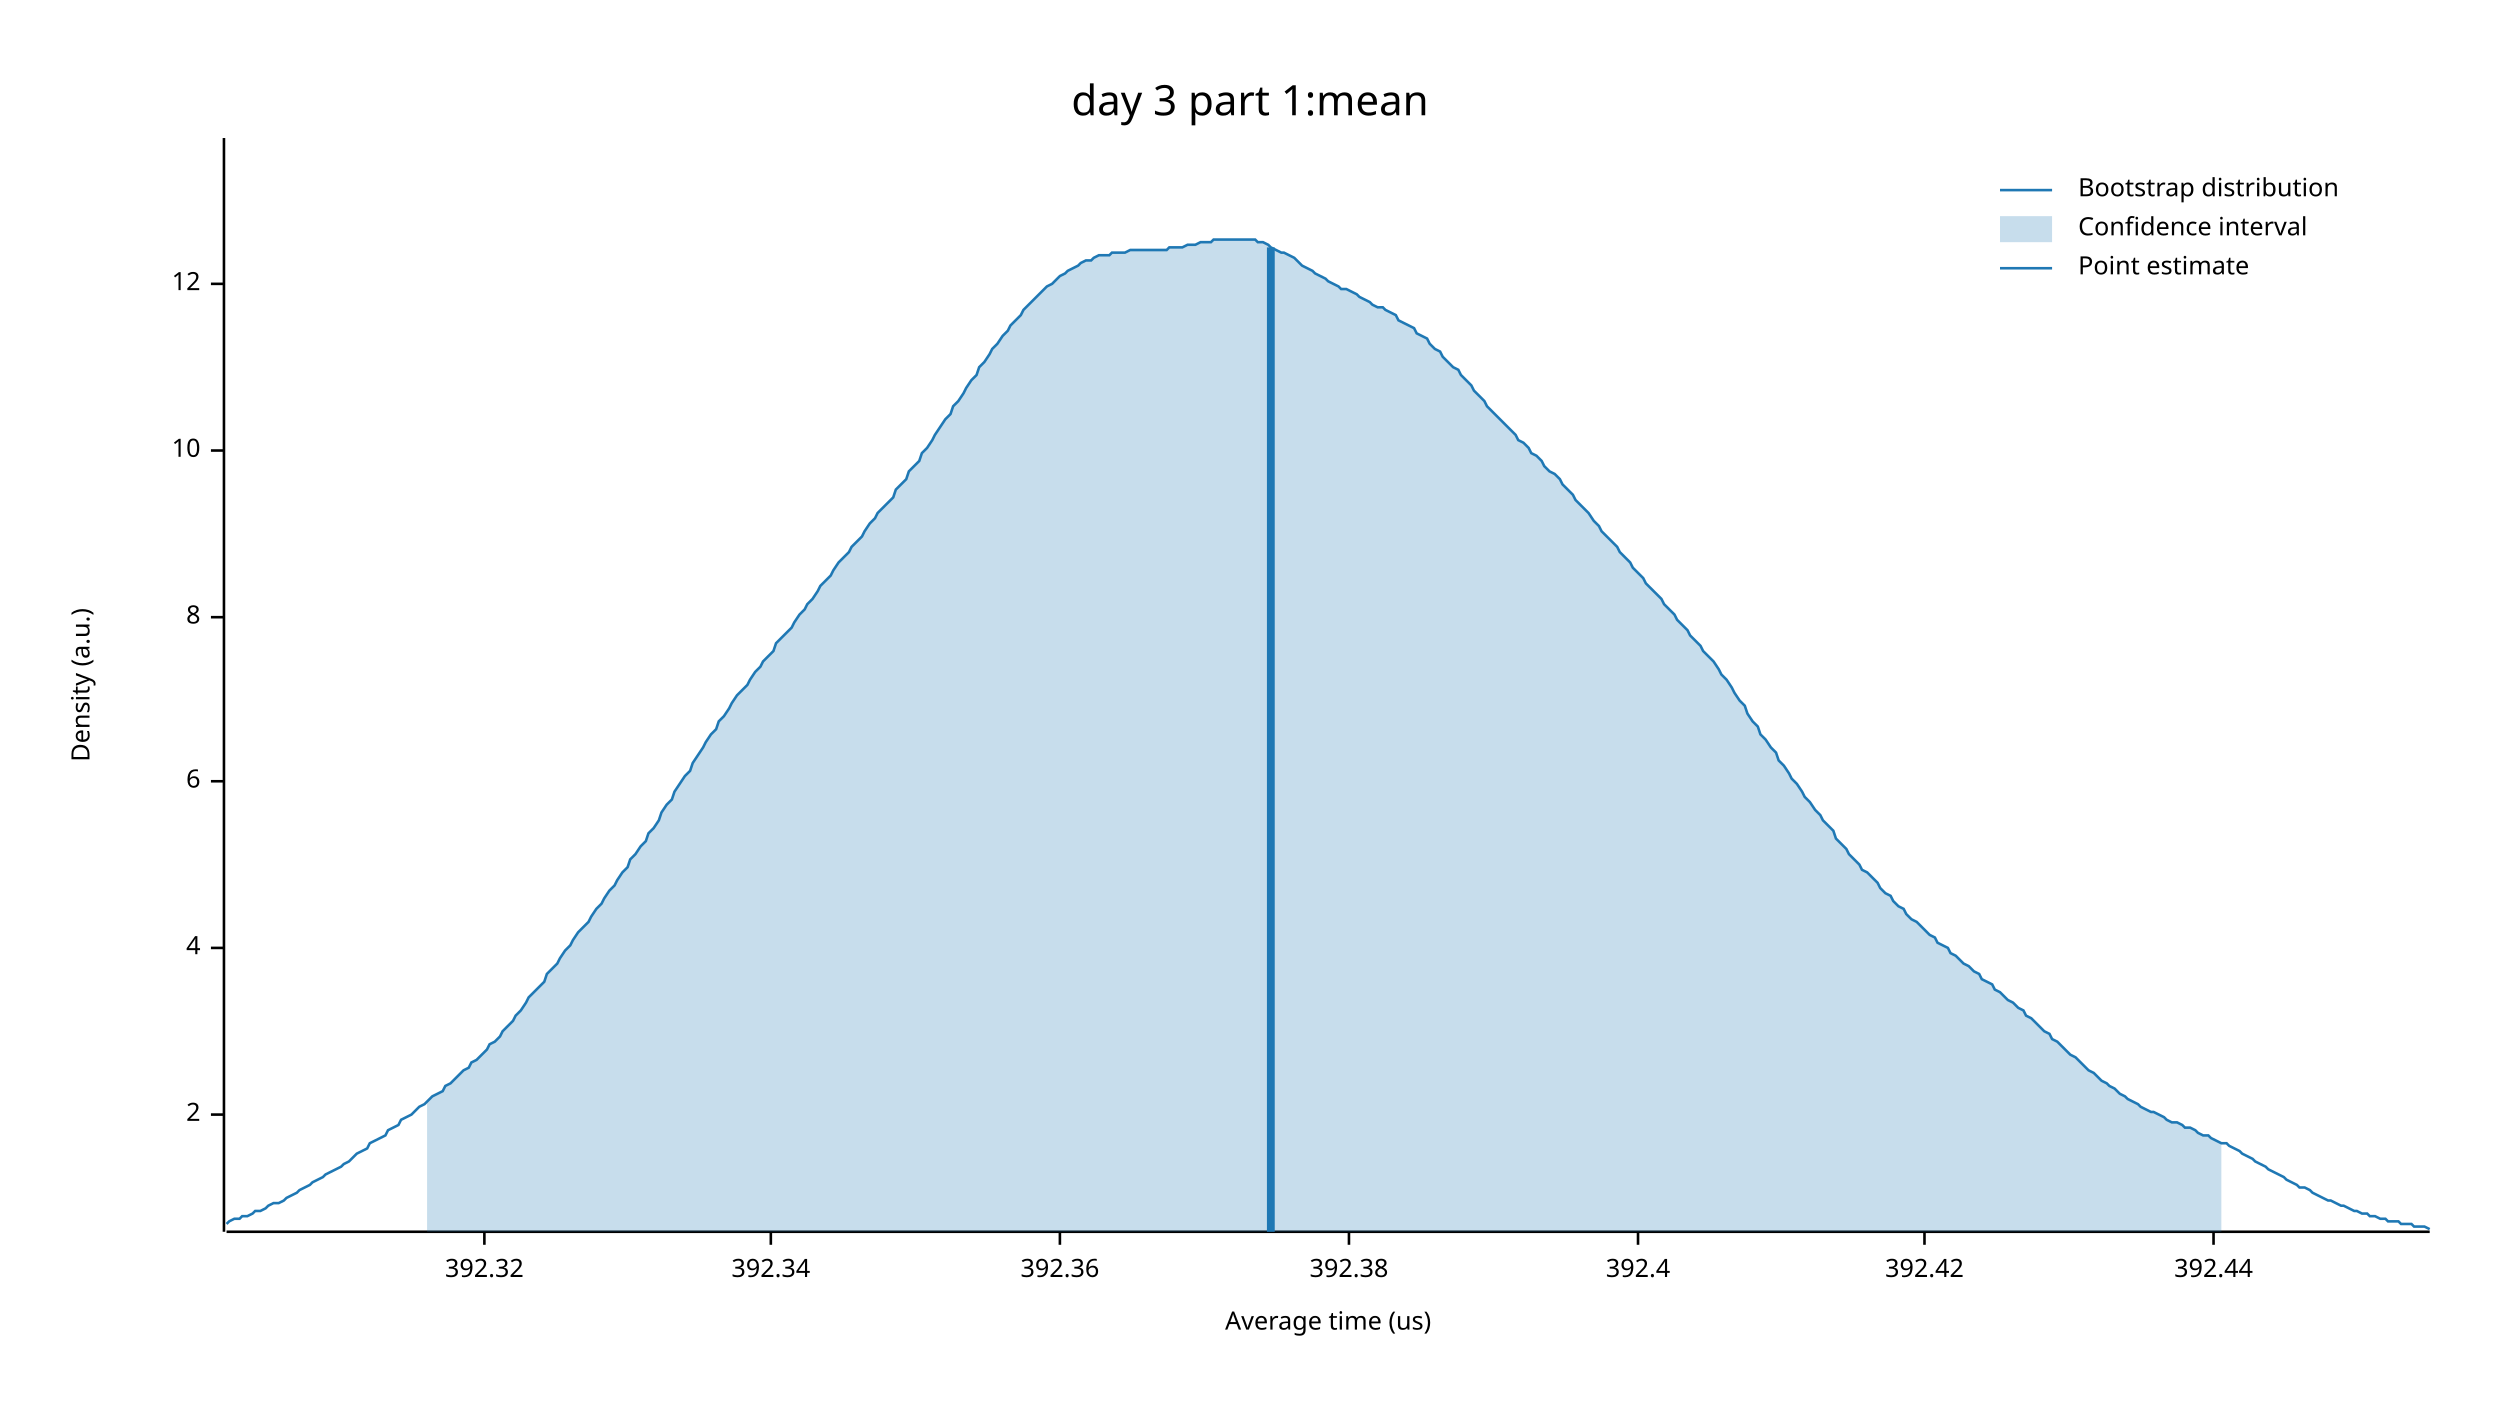
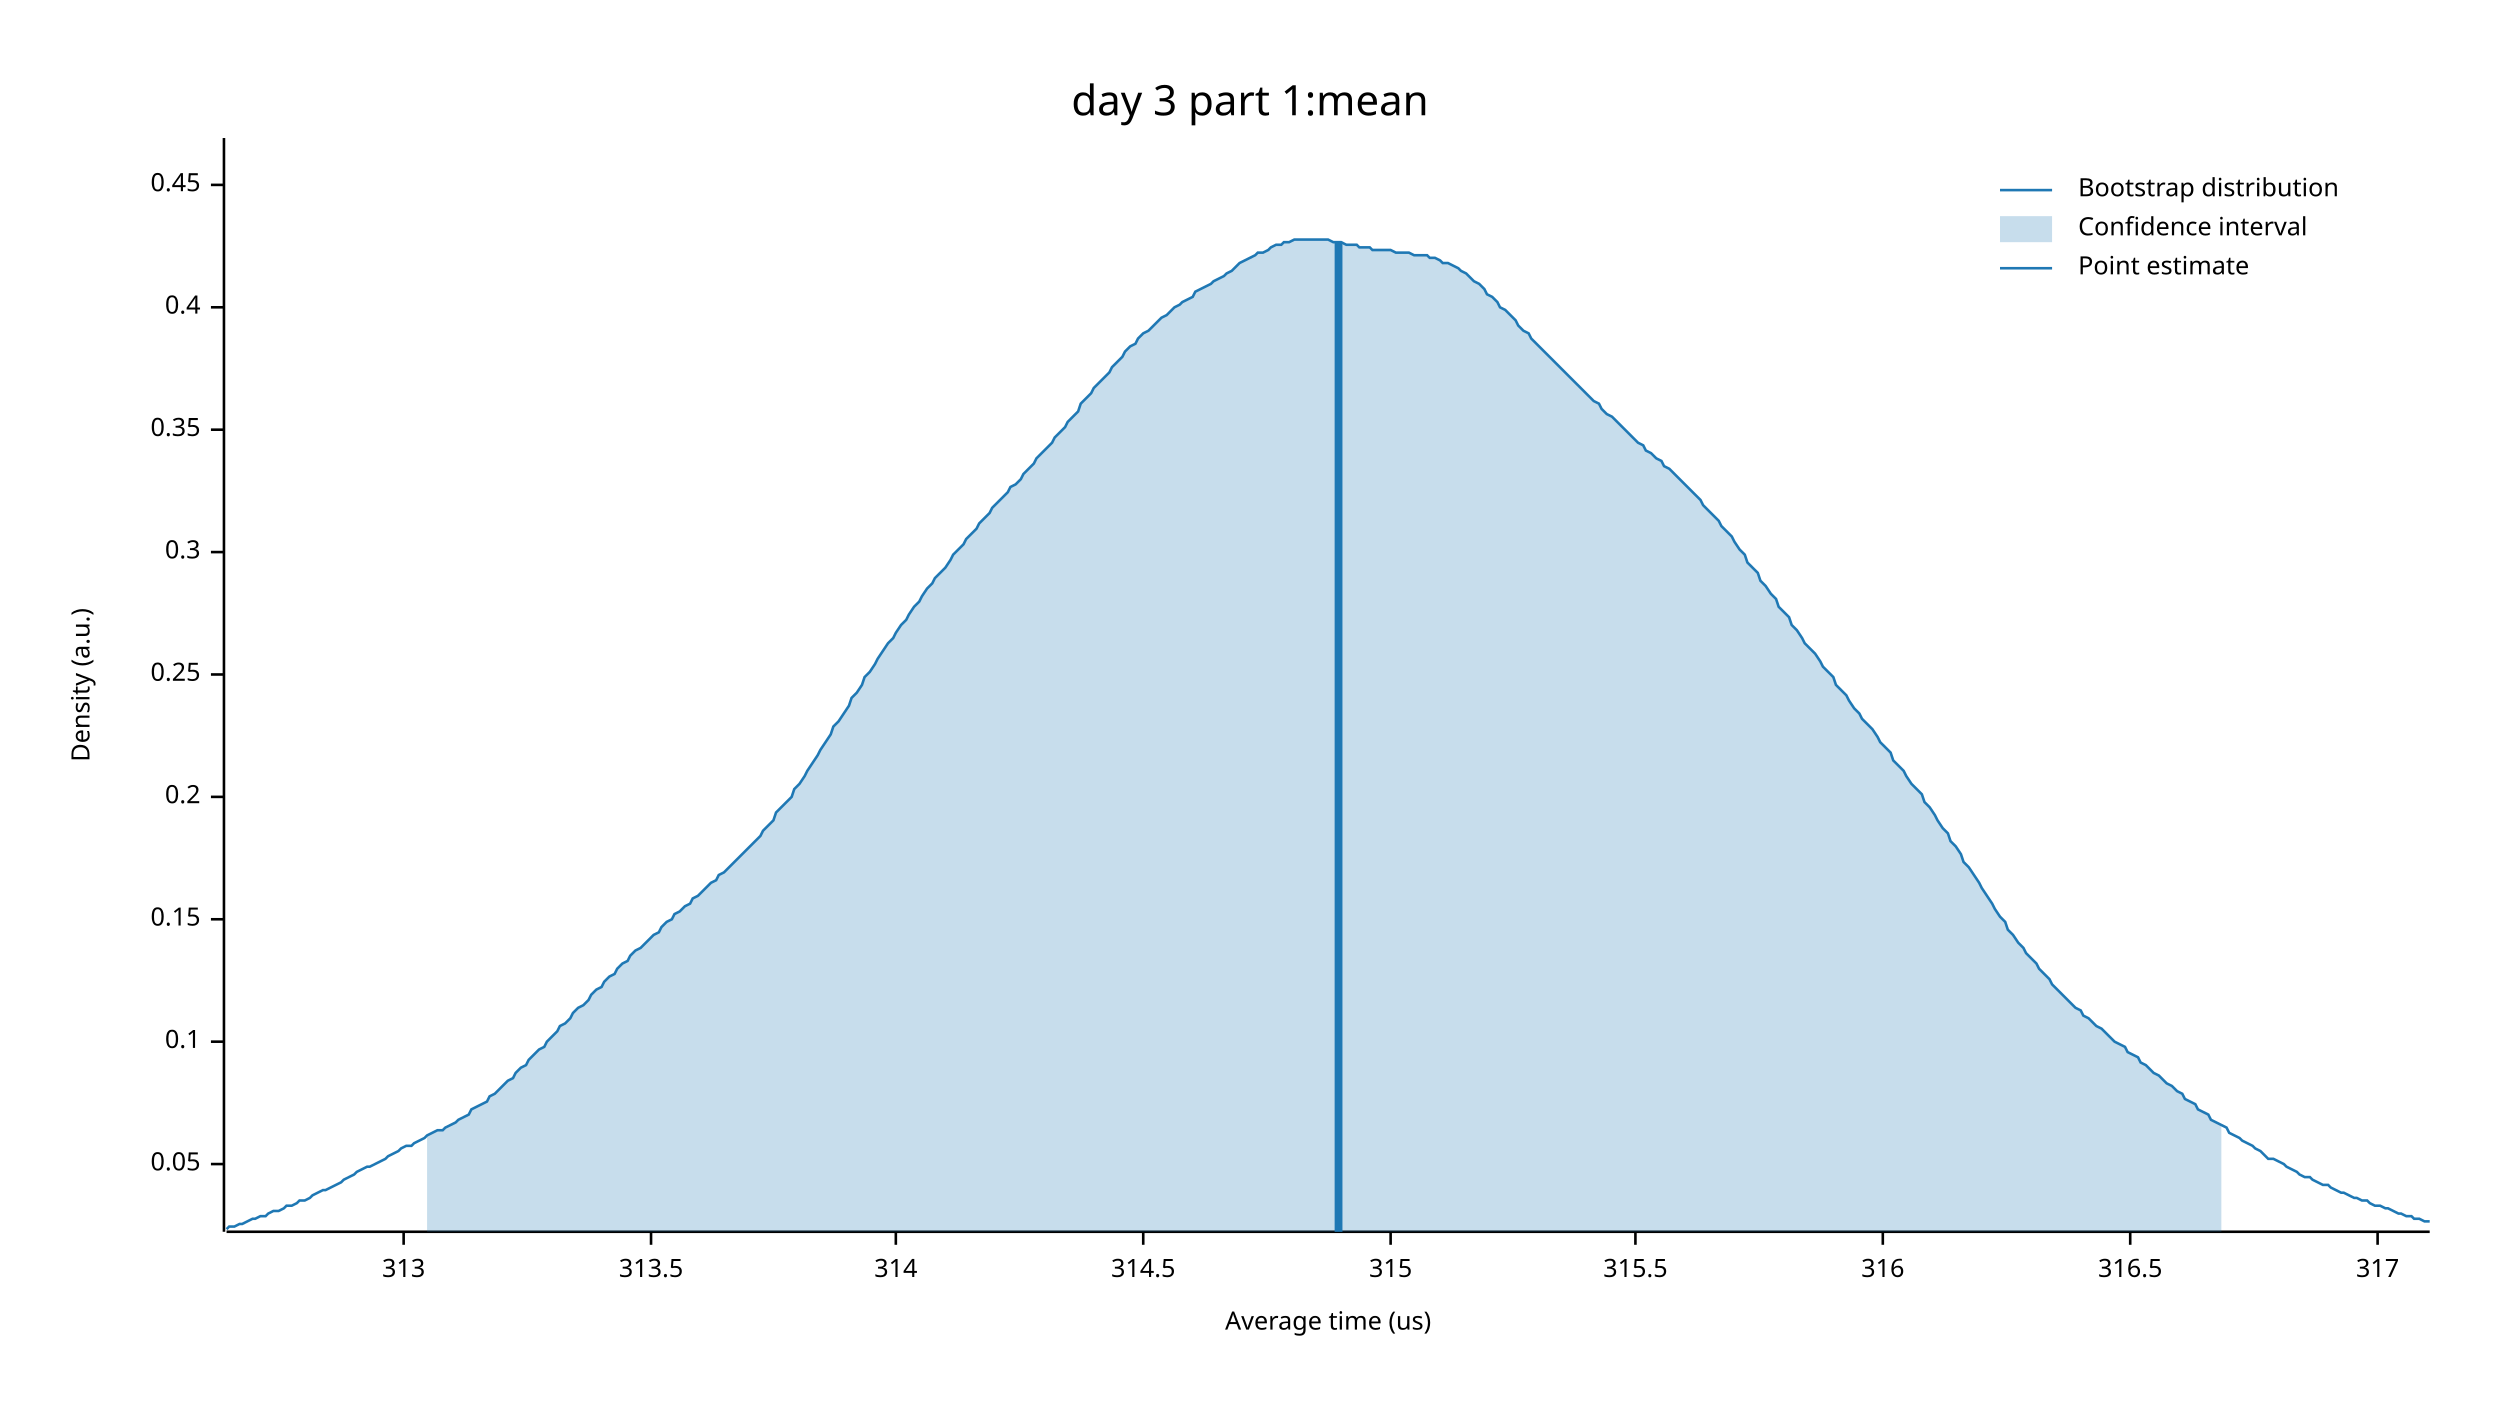
<svg xmlns="http://www.w3.org/2000/svg" width="960" height="540" viewBox="0 0 960 540">
  <text x="480" y="32" dy="0.76em" text-anchor="middle" font-family="sans-serif" font-size="16.129" opacity="1" fill="#000000">
day 3 part 1:mean
</text>
  <text x="27" y="263" dy="0.76em" text-anchor="middle" font-family="sans-serif" font-size="9.677" opacity="1" fill="#000000" transform="rotate(270, 27, 263)">
Density (a.u.)
</text>
  <text x="510" y="513" dy="-0.5ex" text-anchor="middle" font-family="sans-serif" font-size="9.677" opacity="1" fill="#000000">
Average time (us)
</text>
  <polyline fill="none" opacity="1" stroke="#000000" stroke-width="1" points="86,53 86,473 " />
-   <text x="77" y="428" dy="0.5ex" text-anchor="end" font-family="sans-serif" font-size="9.677" opacity="1" fill="#000000">
- 2
+   <text x="77" y="447" dy="0.5ex" text-anchor="end" font-family="sans-serif" font-size="9.677" opacity="1" fill="#000000">
+ 0.05
</text>
-   <polyline fill="none" opacity="1" stroke="#000000" stroke-width="1" points="81,428 86,428 " />
-   <text x="77" y="364" dy="0.5ex" text-anchor="end" font-family="sans-serif" font-size="9.677" opacity="1" fill="#000000">
- 4
+   <polyline fill="none" opacity="1" stroke="#000000" stroke-width="1" points="81,447 86,447 " />
+   <text x="77" y="400" dy="0.5ex" text-anchor="end" font-family="sans-serif" font-size="9.677" opacity="1" fill="#000000">
+ 0.1
</text>
-   <polyline fill="none" opacity="1" stroke="#000000" stroke-width="1" points="81,364 86,364 " />
-   <text x="77" y="300" dy="0.5ex" text-anchor="end" font-family="sans-serif" font-size="9.677" opacity="1" fill="#000000">
- 6
+   <polyline fill="none" opacity="1" stroke="#000000" stroke-width="1" points="81,400 86,400 " />
+   <text x="77" y="353" dy="0.5ex" text-anchor="end" font-family="sans-serif" font-size="9.677" opacity="1" fill="#000000">
+ 0.15
</text>
-   <polyline fill="none" opacity="1" stroke="#000000" stroke-width="1" points="81,300 86,300 " />
-   <text x="77" y="237" dy="0.5ex" text-anchor="end" font-family="sans-serif" font-size="9.677" opacity="1" fill="#000000">
- 8
+   <polyline fill="none" opacity="1" stroke="#000000" stroke-width="1" points="81,353 86,353 " />
+   <text x="77" y="306" dy="0.5ex" text-anchor="end" font-family="sans-serif" font-size="9.677" opacity="1" fill="#000000">
+ 0.2
</text>
-   <polyline fill="none" opacity="1" stroke="#000000" stroke-width="1" points="81,237 86,237 " />
-   <text x="77" y="173" dy="0.5ex" text-anchor="end" font-family="sans-serif" font-size="9.677" opacity="1" fill="#000000">
- 10
+   <polyline fill="none" opacity="1" stroke="#000000" stroke-width="1" points="81,306 86,306 " />
+   <text x="77" y="259" dy="0.5ex" text-anchor="end" font-family="sans-serif" font-size="9.677" opacity="1" fill="#000000">
+ 0.25
</text>
-   <polyline fill="none" opacity="1" stroke="#000000" stroke-width="1" points="81,173 86,173 " />
-   <text x="77" y="109" dy="0.5ex" text-anchor="end" font-family="sans-serif" font-size="9.677" opacity="1" fill="#000000">
- 12
+   <polyline fill="none" opacity="1" stroke="#000000" stroke-width="1" points="81,259 86,259 " />
+   <text x="77" y="212" dy="0.5ex" text-anchor="end" font-family="sans-serif" font-size="9.677" opacity="1" fill="#000000">
+ 0.3
</text>
-   <polyline fill="none" opacity="1" stroke="#000000" stroke-width="1" points="81,109 86,109 " />
+   <polyline fill="none" opacity="1" stroke="#000000" stroke-width="1" points="81,212 86,212 " />
+   <text x="77" y="165" dy="0.5ex" text-anchor="end" font-family="sans-serif" font-size="9.677" opacity="1" fill="#000000">
+ 0.35
+ </text>
+   <polyline fill="none" opacity="1" stroke="#000000" stroke-width="1" points="81,165 86,165 " />
+   <text x="77" y="118" dy="0.5ex" text-anchor="end" font-family="sans-serif" font-size="9.677" opacity="1" fill="#000000">
+ 0.4
+ </text>
+   <polyline fill="none" opacity="1" stroke="#000000" stroke-width="1" points="81,118 86,118 " />
+   <text x="77" y="71" dy="0.5ex" text-anchor="end" font-family="sans-serif" font-size="9.677" opacity="1" fill="#000000">
+ 0.45
+ </text>
+   <polyline fill="none" opacity="1" stroke="#000000" stroke-width="1" points="81,71 86,71 " />
  <polyline fill="none" opacity="1" stroke="#000000" stroke-width="1" points="87,473 933,473 " />
-   <text x="186" y="483" dy="0.76em" text-anchor="middle" font-family="sans-serif" font-size="9.677" opacity="1" fill="#000000">
- 392.32
+   <text x="155" y="483" dy="0.76em" text-anchor="middle" font-family="sans-serif" font-size="9.677" opacity="1" fill="#000000">
+ 313
</text>
-   <polyline fill="none" opacity="1" stroke="#000000" stroke-width="1" points="186,473 186,478 " />
-   <text x="296" y="483" dy="0.76em" text-anchor="middle" font-family="sans-serif" font-size="9.677" opacity="1" fill="#000000">
- 392.34
+   <polyline fill="none" opacity="1" stroke="#000000" stroke-width="1" points="155,473 155,478 " />
+   <text x="250" y="483" dy="0.76em" text-anchor="middle" font-family="sans-serif" font-size="9.677" opacity="1" fill="#000000">
+ 313.5
</text>
-   <polyline fill="none" opacity="1" stroke="#000000" stroke-width="1" points="296,473 296,478 " />
-   <text x="407" y="483" dy="0.76em" text-anchor="middle" font-family="sans-serif" font-size="9.677" opacity="1" fill="#000000">
- 392.36
+   <polyline fill="none" opacity="1" stroke="#000000" stroke-width="1" points="250,473 250,478 " />
+   <text x="344" y="483" dy="0.76em" text-anchor="middle" font-family="sans-serif" font-size="9.677" opacity="1" fill="#000000">
+ 314
</text>
-   <polyline fill="none" opacity="1" stroke="#000000" stroke-width="1" points="407,473 407,478 " />
-   <text x="518" y="483" dy="0.76em" text-anchor="middle" font-family="sans-serif" font-size="9.677" opacity="1" fill="#000000">
- 392.38
+   <polyline fill="none" opacity="1" stroke="#000000" stroke-width="1" points="344,473 344,478 " />
+   <text x="439" y="483" dy="0.76em" text-anchor="middle" font-family="sans-serif" font-size="9.677" opacity="1" fill="#000000">
+ 314.5
</text>
-   <polyline fill="none" opacity="1" stroke="#000000" stroke-width="1" points="518,473 518,478 " />
-   <text x="629" y="483" dy="0.76em" text-anchor="middle" font-family="sans-serif" font-size="9.677" opacity="1" fill="#000000">
- 392.4
+   <polyline fill="none" opacity="1" stroke="#000000" stroke-width="1" points="439,473 439,478 " />
+   <text x="534" y="483" dy="0.76em" text-anchor="middle" font-family="sans-serif" font-size="9.677" opacity="1" fill="#000000">
+ 315
</text>
-   <polyline fill="none" opacity="1" stroke="#000000" stroke-width="1" points="629,473 629,478 " />
-   <text x="739" y="483" dy="0.76em" text-anchor="middle" font-family="sans-serif" font-size="9.677" opacity="1" fill="#000000">
- 392.42
+   <polyline fill="none" opacity="1" stroke="#000000" stroke-width="1" points="534,473 534,478 " />
+   <text x="628" y="483" dy="0.76em" text-anchor="middle" font-family="sans-serif" font-size="9.677" opacity="1" fill="#000000">
+ 315.5
</text>
-   <polyline fill="none" opacity="1" stroke="#000000" stroke-width="1" points="739,473 739,478 " />
-   <text x="850" y="483" dy="0.76em" text-anchor="middle" font-family="sans-serif" font-size="9.677" opacity="1" fill="#000000">
- 392.44
+   <polyline fill="none" opacity="1" stroke="#000000" stroke-width="1" points="628,473 628,478 " />
+   <text x="723" y="483" dy="0.76em" text-anchor="middle" font-family="sans-serif" font-size="9.677" opacity="1" fill="#000000">
+ 316
</text>
-   <polyline fill="none" opacity="1" stroke="#000000" stroke-width="1" points="850,473 850,478 " />
-   <polyline fill="none" opacity="1" stroke="#1F78B4" stroke-width="1" points="87,470 88,469 90,468 92,468 93,467 95,467 97,466 98,465 100,465 102,464 103,463 105,462 107,462 109,461 110,460 112,459 114,458 115,457 117,456 119,455 120,454 122,453 124,452 125,451 127,450 129,449 131,448 132,447 134,446 136,444 137,443 139,442 141,441 142,439 144,438 146,437 148,436 149,434 151,433 153,432 154,430 156,429 158,428 159,427 161,425 163,424 164,423 166,421 168,420 170,419 171,417 173,416 175,414 176,413 178,411 180,410 181,408 183,407 185,405 187,403 188,401 190,400 192,398 193,396 195,394 197,392 198,390 200,388 202,385 203,383 205,381 207,379 209,377 210,374 212,372 214,370 215,368 217,365 219,363 220,361 222,358 224,356 226,354 227,352 229,349 231,347 232,345 234,342 236,340 237,338 239,335 241,333 242,330 244,328 246,325 248,323 249,320 251,318 253,315 254,312 256,309 258,307 259,304 261,301 263,298 265,296 266,293 268,290 270,287 271,285 273,282 275,280 276,277 278,275 280,272 281,270 283,267 285,265 287,263 288,261 290,258 292,256 293,254 295,252 297,250 298,247 300,245 302,243 304,241 305,239 307,236 309,234 310,232 312,230 314,227 315,225 317,223 319,221 320,219 322,216 324,214 326,212 327,210 329,208 331,206 332,204 334,201 336,199 337,197 339,195 341,193 343,191 344,188 346,186 348,184 349,181 351,179 353,177 354,174 356,172 358,169 359,167 361,164 363,161 365,159 366,156 368,154 370,151 371,149 373,146 375,144 376,141 378,139 380,136 381,134 383,132 385,129 387,127 388,125 390,123 392,121 393,119 395,117 397,115 398,114 400,112 402,110 404,109 405,108 407,106 409,105 410,104 412,103 414,102 415,101 417,100 419,100 420,99 422,98 424,98 426,98 427,97 429,97 431,97 432,97 434,96 436,96 437,96 439,96 441,96 443,96 444,96 446,96 448,96 449,95 451,95 453,95 454,95 456,94 458,94 459,94 461,93 463,93 465,93 466,92 468,92 470,92 471,92 473,92 475,92 476,92 478,92 480,92 482,92 483,93 485,93 487,94 488,95 490,96 492,97 493,97 495,98 497,99 498,100 500,102 502,103 504,104 505,105 507,106 509,107 510,108 512,109 514,110 515,111 517,111 519,112 521,113 522,114 524,115 526,116 527,117 529,118 531,118 532,119 534,120 536,121 537,123 539,124 541,125 543,126 544,128 546,129 548,130 549,132 551,134 553,135 554,137 556,139 558,141 560,142 561,144 563,146 565,148 566,150 568,152 570,154 571,156 573,158 575,160 576,161 578,163 580,165 582,167 583,169 585,170 587,172 588,174 590,175 592,177 593,179 595,181 597,182 599,184 600,186 602,188 604,190 605,192 607,194 609,196 610,197 612,200 614,202 615,204 617,206 619,208 621,210 622,212 624,214 626,216 627,218 629,220 631,222 632,224 634,226 636,228 638,230 639,232 641,234 643,236 644,238 646,240 648,242 649,244 651,246 653,248 654,250 656,252 658,254 660,257 661,259 663,261 665,264 666,266 668,269 670,271 671,274 673,277 675,279 676,282 678,284 680,287 682,289 683,292 685,294 687,297 688,299 690,301 692,304 693,306 695,308 697,311 699,313 700,315 702,317 704,319 705,322 707,324 709,326 710,328 712,330 714,332 715,334 717,335 719,337 721,339 722,341 724,343 726,344 727,346 729,348 731,349 732,351 734,353 736,354 738,356 739,357 741,359 743,360 744,362 746,363 748,364 749,366 751,367 753,369 754,370 756,371 758,373 760,374 761,376 763,377 765,378 766,380 768,381 770,383 771,384 773,385 775,387 777,388 778,390 780,391 782,393 783,394 785,396 787,397 788,399 790,400 792,402 793,403 795,405 797,406 799,408 800,409 802,411 804,412 805,413 807,415 809,416 810,417 812,418 814,420 816,421 817,422 819,423 821,424 822,425 824,426 826,427 827,427 829,428 831,429 832,430 834,431 836,431 838,432 839,433 841,433 843,434 844,435 846,436 848,436 849,437 851,438 853,439 855,439 856,440 858,441 860,442 861,443 863,444 865,445 866,446 868,447 870,448 871,449 873,450 875,451 877,452 878,453 880,454 882,455 883,456 885,456 887,457 888,458 890,459 892,460 894,461 895,461 897,462 899,463 900,463 902,464 904,465 905,465 907,466 909,466 910,467 912,467 914,468 916,468 917,469 919,469 921,469 922,470 924,470 926,470 927,471 929,471 931,471 933,472 " />
-   <polygon opacity="0.25" fill="#1F78B4" points="164,423 166,421 168,420 170,419 171,417 173,416 175,414 176,413 178,411 180,410 181,408 183,407 185,405 187,403 188,401 190,400 192,398 193,396 195,394 197,392 198,390 200,388 202,385 203,383 205,381 207,379 209,377 210,374 212,372 214,370 215,368 217,365 219,363 220,361 222,358 224,356 226,354 227,352 229,349 231,347 232,345 234,342 236,340 237,338 239,335 241,333 242,330 244,328 246,325 248,323 249,320 251,318 253,315 254,312 256,309 258,307 259,304 261,301 263,298 265,296 266,293 268,290 270,287 271,285 273,282 275,280 276,277 278,275 280,272 281,270 283,267 285,265 287,263 288,261 290,258 292,256 293,254 295,252 297,250 298,247 300,245 302,243 304,241 305,239 307,236 309,234 310,232 312,230 314,227 315,225 317,223 319,221 320,219 322,216 324,214 326,212 327,210 329,208 331,206 332,204 334,201 336,199 337,197 339,195 341,193 343,191 344,188 346,186 348,184 349,181 351,179 353,177 354,174 356,172 358,169 359,167 361,164 363,161 365,159 366,156 368,154 370,151 371,149 373,146 375,144 376,141 378,139 380,136 381,134 383,132 385,129 387,127 388,125 390,123 392,121 393,119 395,117 397,115 398,114 400,112 402,110 404,109 405,108 407,106 409,105 410,104 412,103 414,102 415,101 417,100 419,100 420,99 422,98 424,98 426,98 427,97 429,97 431,97 432,97 434,96 436,96 437,96 439,96 441,96 443,96 444,96 446,96 448,96 449,95 451,95 453,95 454,95 456,94 458,94 459,94 461,93 463,93 465,93 466,92 468,92 470,92 471,92 473,92 475,92 476,92 478,92 480,92 482,92 483,93 485,93 487,94 488,95 490,96 492,97 493,97 495,98 497,99 498,100 500,102 502,103 504,104 505,105 507,106 509,107 510,108 512,109 514,110 515,111 517,111 519,112 521,113 522,114 524,115 526,116 527,117 529,118 531,118 532,119 534,120 536,121 537,123 539,124 541,125 543,126 544,128 546,129 548,130 549,132 551,134 553,135 554,137 556,139 558,141 560,142 561,144 563,146 565,148 566,150 568,152 570,154 571,156 573,158 575,160 576,161 578,163 580,165 582,167 583,169 585,170 587,172 588,174 590,175 592,177 593,179 595,181 597,182 599,184 600,186 602,188 604,190 605,192 607,194 609,196 610,197 612,200 614,202 615,204 617,206 619,208 621,210 622,212 624,214 626,216 627,218 629,220 631,222 632,224 634,226 636,228 638,230 639,232 641,234 643,236 644,238 646,240 648,242 649,244 651,246 653,248 654,250 656,252 658,254 660,257 661,259 663,261 665,264 666,266 668,269 670,271 671,274 673,277 675,279 676,282 678,284 680,287 682,289 683,292 685,294 687,297 688,299 690,301 692,304 693,306 695,308 697,311 699,313 700,315 702,317 704,319 705,322 707,324 709,326 710,328 712,330 714,332 715,334 717,335 719,337 721,339 722,341 724,343 726,344 727,346 729,348 731,349 732,351 734,353 736,354 738,356 739,357 741,359 743,360 744,362 746,363 748,364 749,366 751,367 753,369 754,370 756,371 758,373 760,374 761,376 763,377 765,378 766,380 768,381 770,383 771,384 773,385 775,387 777,388 778,390 780,391 782,393 783,394 785,396 787,397 788,399 790,400 792,402 793,403 795,405 797,406 799,408 800,409 802,411 804,412 805,413 807,415 809,416 810,417 812,418 814,420 816,421 817,422 819,423 821,424 822,425 824,426 826,427 827,427 829,428 831,429 832,430 834,431 836,431 838,432 839,433 841,433 843,434 844,435 846,436 848,436 849,437 851,438 853,439 853,473 164,473 " />
-   <polyline fill="none" opacity="1" stroke="#1F78B4" stroke-width="3" points="488,473 488,95 " />
+   <polyline fill="none" opacity="1" stroke="#000000" stroke-width="1" points="723,473 723,478 " />
+   <text x="818" y="483" dy="0.76em" text-anchor="middle" font-family="sans-serif" font-size="9.677" opacity="1" fill="#000000">
+ 316.5
+ </text>
+   <polyline fill="none" opacity="1" stroke="#000000" stroke-width="1" points="818,473 818,478 " />
+   <text x="913" y="483" dy="0.76em" text-anchor="middle" font-family="sans-serif" font-size="9.677" opacity="1" fill="#000000">
+ 317
+ </text>
+   <polyline fill="none" opacity="1" stroke="#000000" stroke-width="1" points="913,473 913,478 " />
+   <polyline fill="none" opacity="1" stroke="#1F78B4" stroke-width="1" points="87,472 88,471 90,471 92,470 93,470 95,469 97,468 98,468 100,467 102,467 103,466 105,465 107,465 109,464 110,463 112,463 114,462 115,461 117,461 119,460 120,459 122,458 124,457 125,457 127,456 129,455 131,454 132,453 134,452 136,451 137,450 139,449 141,448 142,448 144,447 146,446 148,445 149,444 151,443 153,442 154,441 156,440 158,440 159,439 161,438 163,437 164,436 166,435 168,434 170,434 171,433 173,432 175,431 176,430 178,429 180,428 181,426 183,425 185,424 187,423 188,421 190,420 192,418 193,417 195,415 197,414 198,412 200,410 202,409 203,407 205,405 207,403 209,402 210,400 212,398 214,396 215,394 217,393 219,391 220,389 222,387 224,386 226,384 227,382 229,380 231,379 232,377 234,375 236,374 237,372 239,370 241,369 242,367 244,365 246,364 248,362 249,361 251,359 253,358 254,356 256,354 258,353 259,351 261,350 263,348 265,347 266,345 268,344 270,342 271,341 273,339 275,338 276,336 278,335 280,333 281,332 283,330 285,328 287,326 288,325 290,323 292,321 293,319 295,317 297,315 298,312 300,310 302,308 304,306 305,303 307,301 309,298 310,296 312,293 314,290 315,288 317,285 319,282 320,279 322,277 324,274 326,271 327,268 329,266 331,263 332,260 334,258 336,255 337,253 339,250 341,247 343,245 344,243 346,240 348,238 349,236 351,233 353,231 354,229 356,226 358,224 359,222 361,220 363,218 365,215 366,213 368,211 370,209 371,207 373,205 375,203 376,201 378,199 380,197 381,195 383,193 385,191 387,189 388,187 390,186 392,184 393,182 395,180 397,178 398,176 400,174 402,172 404,170 405,168 407,166 409,164 410,162 412,160 414,158 415,155 417,153 419,151 420,149 422,147 424,145 426,143 427,141 429,139 431,137 432,135 434,133 436,132 437,130 439,128 441,127 443,125 444,124 446,122 448,121 449,120 451,118 453,117 454,116 456,115 458,114 459,112 461,111 463,110 465,109 466,108 468,107 470,106 471,105 473,104 475,102 476,101 478,100 480,99 482,98 483,97 485,97 487,96 488,95 490,94 492,94 493,93 495,93 497,92 498,92 500,92 502,92 504,92 505,92 507,92 509,92 510,92 512,93 514,93 515,93 517,94 519,94 521,94 522,95 524,95 526,95 527,96 529,96 531,96 532,96 534,96 536,97 537,97 539,97 541,97 543,98 544,98 546,98 548,98 549,99 551,99 553,100 554,101 556,101 558,102 560,103 561,104 563,105 565,107 566,108 568,109 570,111 571,113 573,114 575,116 576,118 578,119 580,121 582,123 583,125 585,127 587,128 588,130 590,132 592,134 593,135 595,137 597,139 599,141 600,142 602,144 604,146 605,147 607,149 609,151 610,152 612,154 614,155 615,157 617,159 619,160 621,162 622,163 624,165 626,167 627,168 629,170 631,171 632,173 634,174 636,176 638,177 639,179 641,180 643,182 644,183 646,185 648,187 649,188 651,190 653,192 654,194 656,196 658,198 660,200 661,202 663,204 665,206 666,208 668,211 670,213 671,216 673,218 675,220 676,223 678,225 680,228 682,230 683,233 685,235 687,237 688,240 690,242 692,245 693,247 695,249 697,251 699,254 700,256 702,258 704,260 705,263 707,265 709,267 710,269 712,272 714,274 715,276 717,278 719,280 721,283 722,285 724,287 726,289 727,292 729,294 731,296 732,298 734,301 736,303 738,305 739,308 741,310 743,313 744,315 746,318 748,320 749,323 751,325 753,328 754,331 756,333 758,336 760,339 761,341 763,344 765,347 766,349 768,352 770,354 771,357 773,359 775,362 777,364 778,366 780,368 782,370 783,372 785,374 787,376 788,378 790,380 792,382 793,383 795,385 797,387 799,388 800,390 802,391 804,393 805,394 807,395 809,397 810,398 812,400 814,401 816,402 817,404 819,405 821,406 822,408 824,409 826,411 827,412 829,413 831,415 832,416 834,417 836,419 838,420 839,422 841,423 843,424 844,426 846,427 848,428 849,430 851,431 853,432 855,433 856,435 858,436 860,437 861,438 863,439 865,440 866,441 868,442 870,444 871,445 873,445 875,446 877,447 878,448 880,449 882,450 883,451 885,452 887,452 888,453 890,454 892,455 894,455 895,456 897,457 899,458 900,458 902,459 904,460 905,460 907,461 909,461 910,462 912,463 914,463 916,464 917,464 919,465 921,466 922,466 924,467 926,467 927,468 929,468 931,469 933,469 " />
+   <polygon opacity="0.25" fill="#1F78B4" points="164,436 166,435 168,434 170,434 171,433 173,432 175,431 176,430 178,429 180,428 181,426 183,425 185,424 187,423 188,421 190,420 192,418 193,417 195,415 197,414 198,412 200,410 202,409 203,407 205,405 207,403 209,402 210,400 212,398 214,396 215,394 217,393 219,391 220,389 222,387 224,386 226,384 227,382 229,380 231,379 232,377 234,375 236,374 237,372 239,370 241,369 242,367 244,365 246,364 248,362 249,361 251,359 253,358 254,356 256,354 258,353 259,351 261,350 263,348 265,347 266,345 268,344 270,342 271,341 273,339 275,338 276,336 278,335 280,333 281,332 283,330 285,328 287,326 288,325 290,323 292,321 293,319 295,317 297,315 298,312 300,310 302,308 304,306 305,303 307,301 309,298 310,296 312,293 314,290 315,288 317,285 319,282 320,279 322,277 324,274 326,271 327,268 329,266 331,263 332,260 334,258 336,255 337,253 339,250 341,247 343,245 344,243 346,240 348,238 349,236 351,233 353,231 354,229 356,226 358,224 359,222 361,220 363,218 365,215 366,213 368,211 370,209 371,207 373,205 375,203 376,201 378,199 380,197 381,195 383,193 385,191 387,189 388,187 390,186 392,184 393,182 395,180 397,178 398,176 400,174 402,172 404,170 405,168 407,166 409,164 410,162 412,160 414,158 415,155 417,153 419,151 420,149 422,147 424,145 426,143 427,141 429,139 431,137 432,135 434,133 436,132 437,130 439,128 441,127 443,125 444,124 446,122 448,121 449,120 451,118 453,117 454,116 456,115 458,114 459,112 461,111 463,110 465,109 466,108 468,107 470,106 471,105 473,104 475,102 476,101 478,100 480,99 482,98 483,97 485,97 487,96 488,95 490,94 492,94 493,93 495,93 497,92 498,92 500,92 502,92 504,92 505,92 507,92 509,92 510,92 512,93 514,93 515,93 517,94 519,94 521,94 522,95 524,95 526,95 527,96 529,96 531,96 532,96 534,96 536,97 537,97 539,97 541,97 543,98 544,98 546,98 548,98 549,99 551,99 553,100 554,101 556,101 558,102 560,103 561,104 563,105 565,107 566,108 568,109 570,111 571,113 573,114 575,116 576,118 578,119 580,121 582,123 583,125 585,127 587,128 588,130 590,132 592,134 593,135 595,137 597,139 599,141 600,142 602,144 604,146 605,147 607,149 609,151 610,152 612,154 614,155 615,157 617,159 619,160 621,162 622,163 624,165 626,167 627,168 629,170 631,171 632,173 634,174 636,176 638,177 639,179 641,180 643,182 644,183 646,185 648,187 649,188 651,190 653,192 654,194 656,196 658,198 660,200 661,202 663,204 665,206 666,208 668,211 670,213 671,216 673,218 675,220 676,223 678,225 680,228 682,230 683,233 685,235 687,237 688,240 690,242 692,245 693,247 695,249 697,251 699,254 700,256 702,258 704,260 705,263 707,265 709,267 710,269 712,272 714,274 715,276 717,278 719,280 721,283 722,285 724,287 726,289 727,292 729,294 731,296 732,298 734,301 736,303 738,305 739,308 741,310 743,313 744,315 746,318 748,320 749,323 751,325 753,328 754,331 756,333 758,336 760,339 761,341 763,344 765,347 766,349 768,352 770,354 771,357 773,359 775,362 777,364 778,366 780,368 782,370 783,372 785,374 787,376 788,378 790,380 792,382 793,383 795,385 797,387 799,388 800,390 802,391 804,393 805,394 807,395 809,397 810,398 812,400 814,401 816,402 817,404 819,405 821,406 822,408 824,409 826,411 827,412 829,413 831,415 832,416 834,417 836,419 838,420 839,422 841,423 843,424 844,426 846,427 848,428 849,430 851,431 853,432 853,473 164,473 " />
+   <polyline fill="none" opacity="1" stroke="#1F78B4" stroke-width="3" points="514,473 514,93 " />
  <text x="798" y="68" dy="0.76em" text-anchor="start" font-family="sans-serif" font-size="9.677" opacity="1" fill="#000000">
Bootstrap distribution
</text>
  <text x="798" y="83" dy="0.76em" text-anchor="start" font-family="sans-serif" font-size="9.677" opacity="1" fill="#000000">
Confidence interval
</text>
  <text x="798" y="98" dy="0.76em" text-anchor="start" font-family="sans-serif" font-size="9.677" opacity="1" fill="#000000">
Point estimate
</text>
  <polyline fill="none" opacity="1" stroke="#1F78B4" stroke-width="1" points="768,73 788,73 " />
  <rect x="768" y="83" width="20" height="10" opacity="0.25" fill="#1F78B4" stroke="none" />
  <polyline fill="none" opacity="1" stroke="#1F78B4" stroke-width="1" points="768,103 788,103 " />
</svg>
